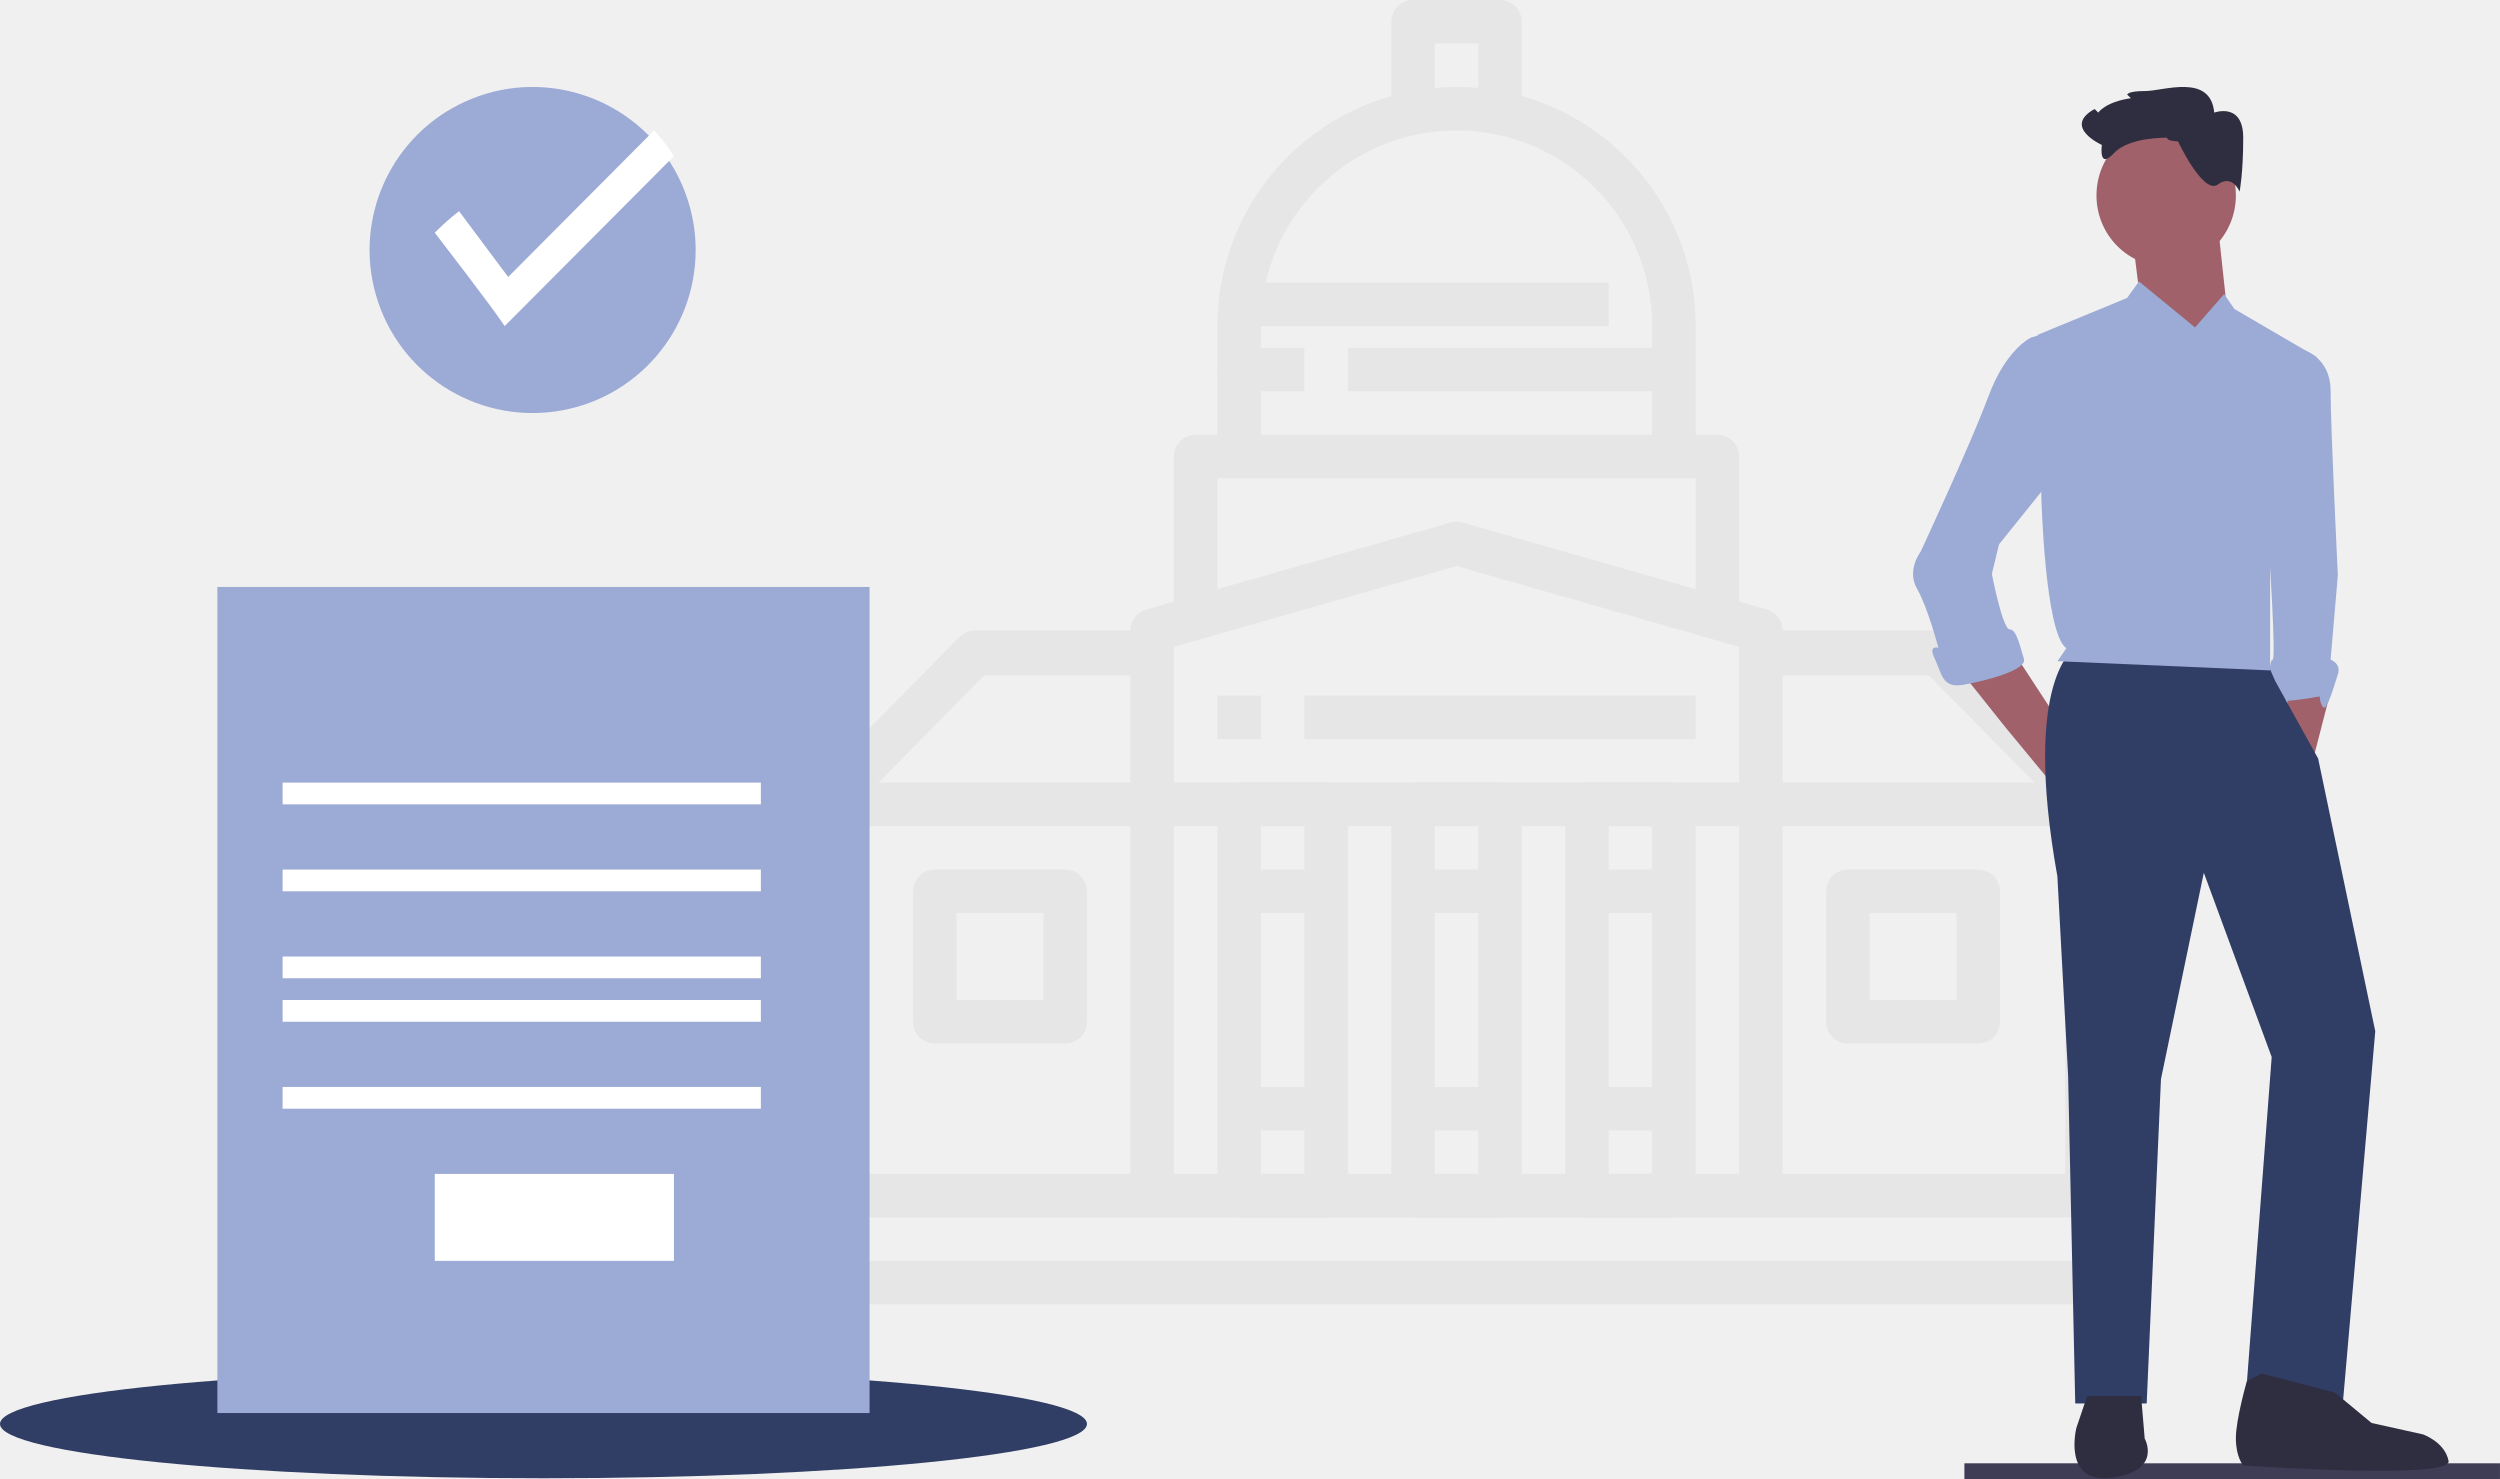
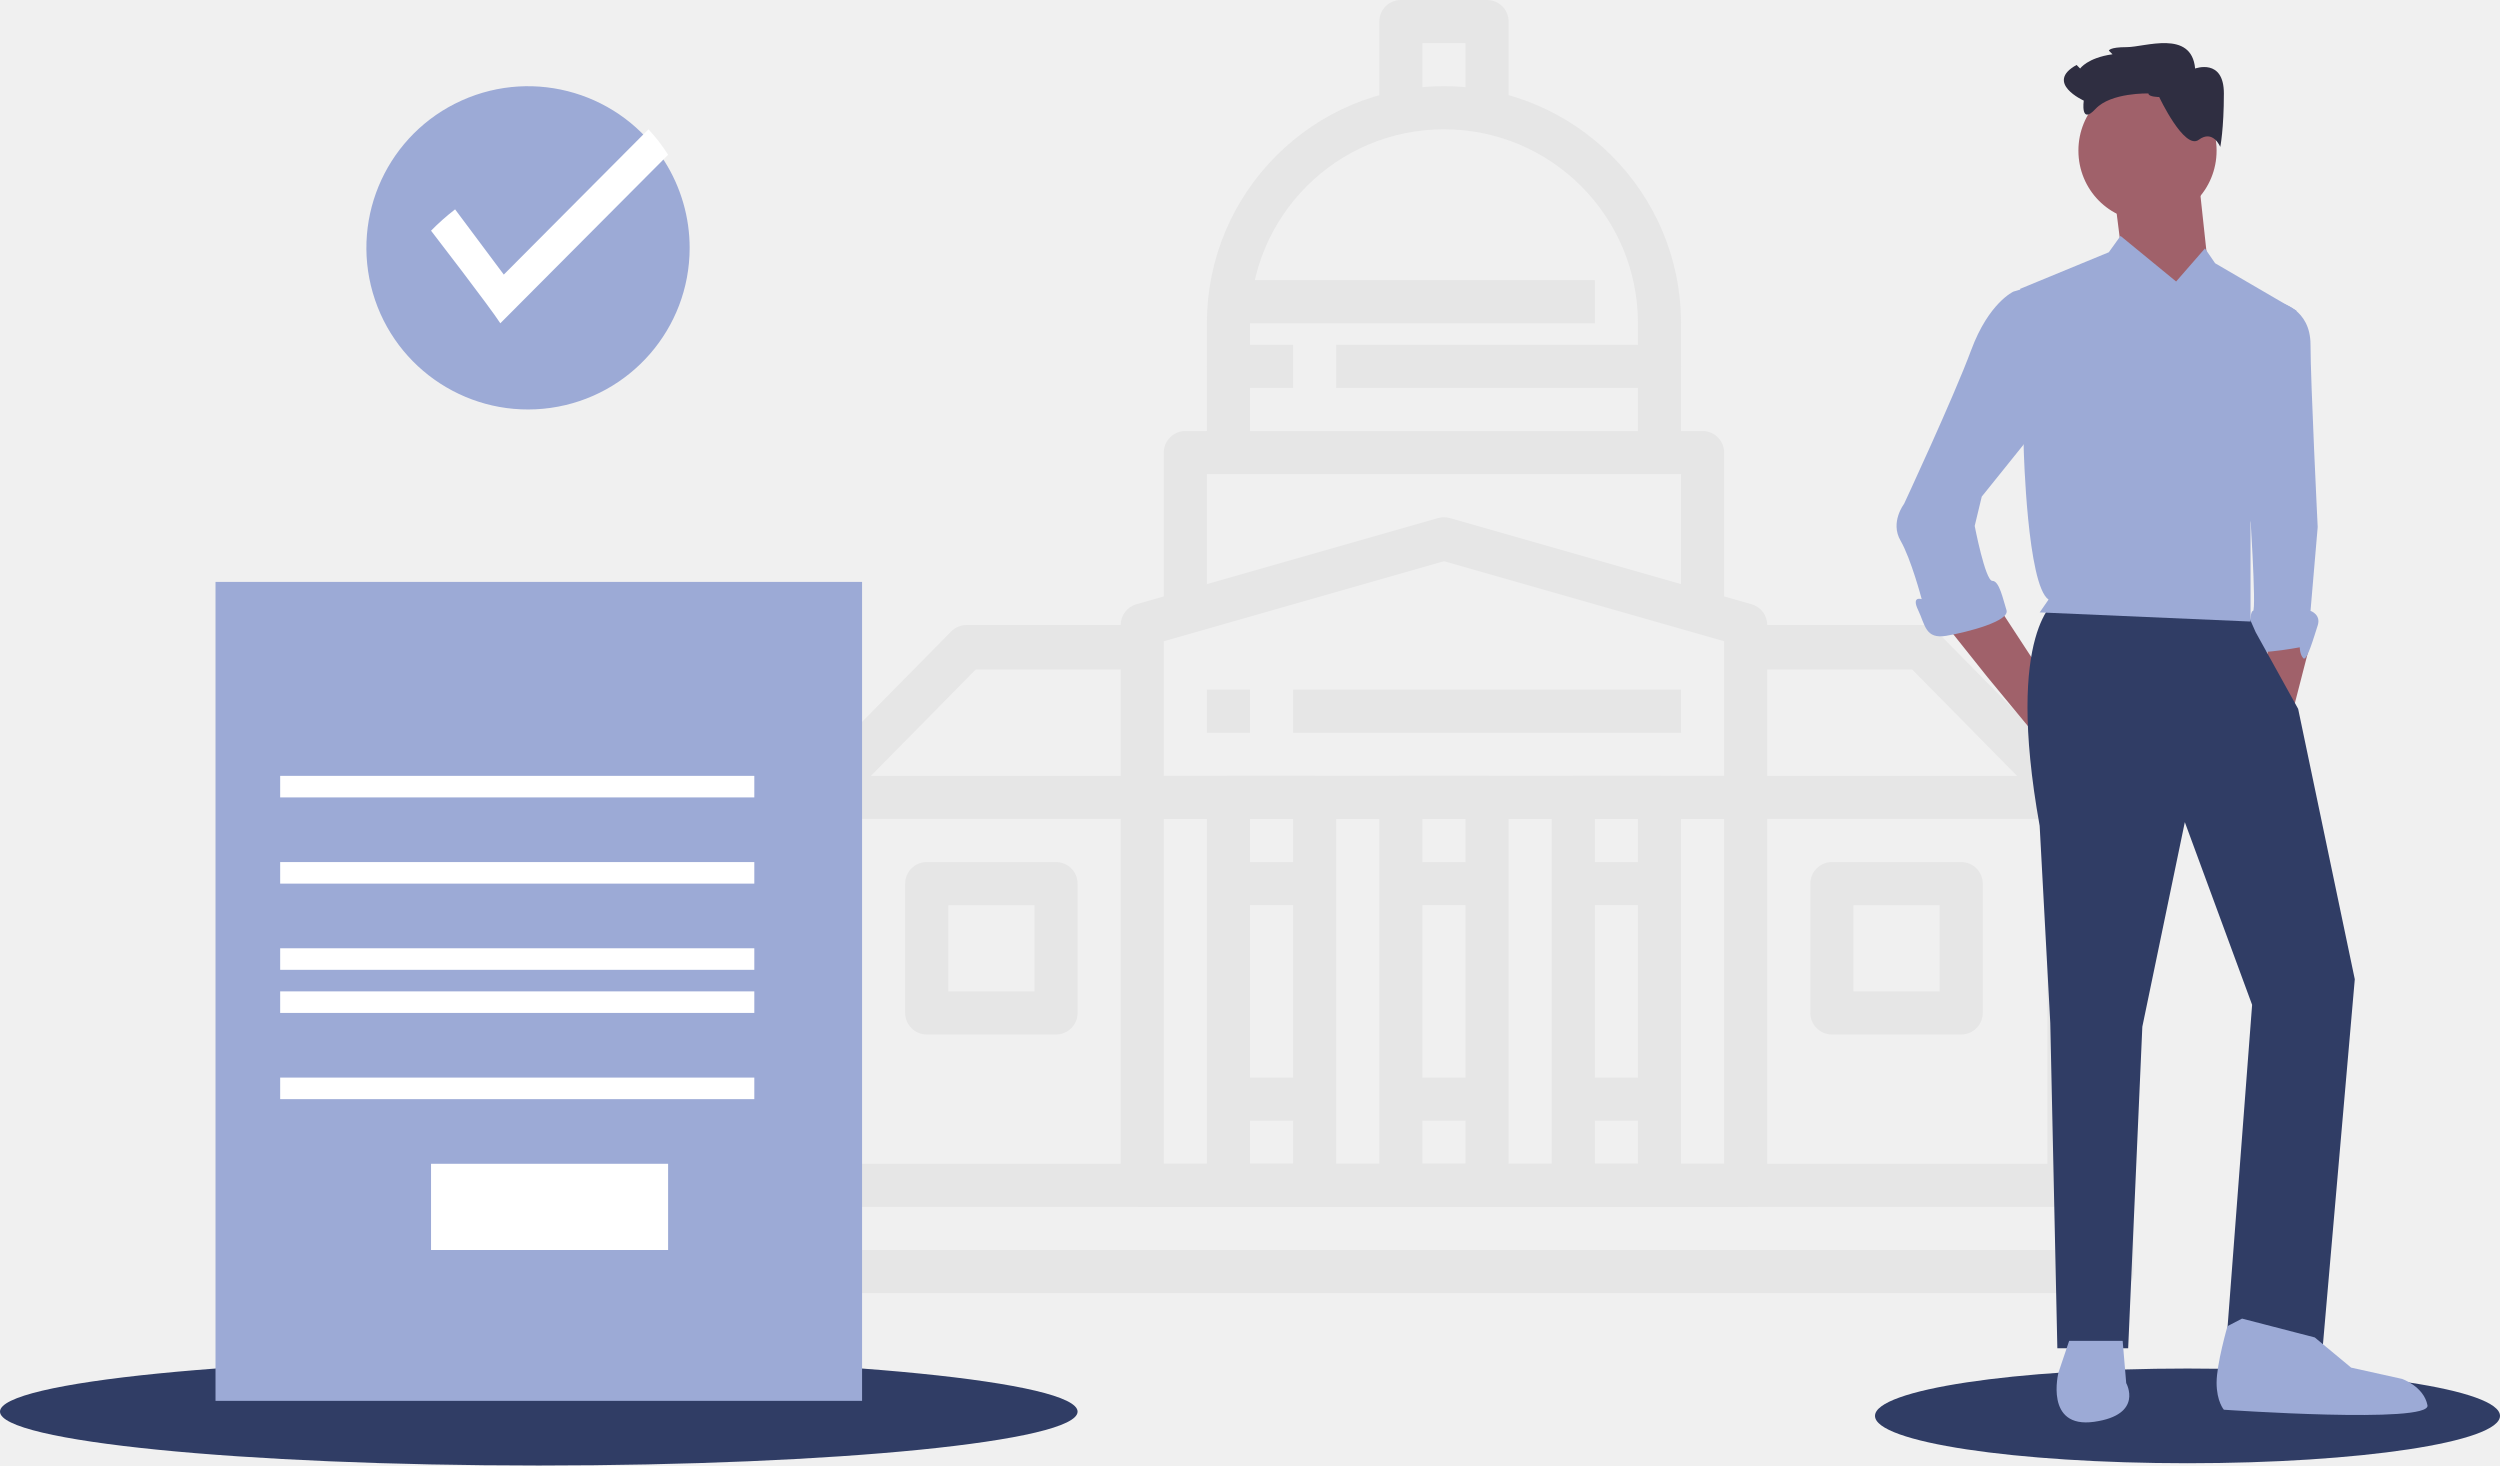
- <svg xmlns="http://www.w3.org/2000/svg" width="115px" height="68px" viewBox="0 0 115 68" version="1.1">
+ <svg xmlns="http://www.w3.org/2000/svg" width="116px" height="68px" viewBox="0 0 116 68" version="1.1">
  <g id="02-Components" stroke="none" stroke-width="1" fill="none" fill-rule="evenodd">
-     <g id="Artboard-Copy-7" transform="translate(-604, -740)" fill-rule="nonzero">
-       <g id="Group-6" transform="translate(604, 740)">
+     <g id="Artboard-Copy-7" transform="translate(-607, -736)" fill-rule="nonzero">
+       <g id="Group-6" transform="translate(607, 736)">
+         <ellipse id="Oval-Copy" fill="#303D65" cx="101.5" cy="65.697" rx="14.5" ry="2.197" />
        <g id="Group-4" transform="translate(35, 0)" fill="#E6E6E6">
          <path d="M63,60 L1,60 C0.448,60 0,59.552 0,59 L0,55 C0,54.448 0.448,54 1,54 L63,54 C63.552,54 64,54.448 64,55 L64,59 C64,59.552 63.552,60 63,60 Z M2,58 L62,58 L62,56 L2,56 L2,58 Z" id="Shape-Copy" />
          <path d="M46,56 L18,56 C17.448,56 17,55.552 17,55 L17,37 C17,36.448 17.448,36 18,36 L46,36 C46.552,36 47,36.448 47,37 L47,55 C47,55.552 46.552,56 46,56 Z M19,54 L45,54 L45,38 L19,38 L19,54 Z" id="Shape-Copy-2" />
          <path d="M46,38 L18,38 C17.448,38 17,37.552 17,37 L17,29 C17,28.554 17.296,28.161 17.725,28.038 L31.725,24.038 C31.905,23.987 32.095,23.987 32.275,24.038 L46.275,28.038 C46.704,28.161 47,28.554 47,29 L47,37 C47,37.552 46.552,38 46,38 Z M19,36 L45,36 L45,29.754 L32,26.04 L19,29.754 L19,36 Z" id="Shape-Copy-3" />
          <path d="M45,29 L43,29 L43,22 L21,22 L21,29 L19,29 L19,21 C19,20.448 19.448,20 20,20 L44,20 C44.552,20 45,20.448 45,21 L45,29 Z" id="Path-Copy-3" />
          <path d="M42,18 L27,18 L27,16 L41,16 L41,15 C41,10.029 36.971,6 32,6 C27.029,6 23,10.029 23,15 L23,16 L25,16 L25,18 L22,18 C21.448,18 21,17.552 21,17 L21,15 C21,8.925 25.925,4 32,4 C38.075,4 43,8.925 43,15 L43,17 C43,17.265 42.895,17.52 42.707,17.707 C42.52,17.895 42.265,18 42,18 Z" id="Path-Copy-4" />
          <path d="M35,6 L33,6 L33,2 L31,2 L31,6 L29,6 L29,1 C29,0.448 29.448,0 30,0 L34,0 C34.552,0 35,0.448 35,1 L35,6 Z" id="Path-Copy-5" />
          <path d="M62,55 L60,55 L60,38 L46,38 L46,36 L61,36 C61.552,36 62,36.448 62,37 L62,55 Z" id="Path-Copy-7" />
          <path d="M60.56,38 L53.728,31.067 L46,31.067 L46,29 L54.149,29 C54.419,29 54.678,29.109 54.869,29.303 L62,36.538 L60.56,38 Z" id="Path-Copy-8" />
          <path d="M4,55 L2,55 L2,37 C2,36.448 2.448,36 3,36 L18,36 L18,38 L4,38 L4,55 Z" id="Path-Copy-9" />
          <path d="M3.44,38 L2,36.538 L9.131,29.303 C9.322,29.109 9.581,29 9.851,29 L18,29 L18,31.067 L10.272,31.067 L3.44,38 Z" id="Path-Copy-10" />
          <path d="M14,48 L8,48 C7.448,48 7,47.552 7,47 L7,41 C7,40.448 7.448,40 8,40 L14,40 C14.552,40 15,40.448 15,41 L15,47 C15,47.552 14.552,48 14,48 Z M9,46 L13,46 L13,42 L9,42 L9,46 Z" id="Shape-Copy-4" />
          <path d="M56,48 L50,48 C49.448,48 49,47.552 49,47 L49,41 C49,40.448 49.448,40 50,40 L56,40 C56.552,40 57,40.448 57,41 L57,47 C57,47.552 56.552,48 56,48 Z M51,46 L55,46 L55,42 L51,42 L51,46 Z" id="Shape-Copy-5" />
          <path d="M26,56 L22,56 C21.448,56 21,55.552 21,55 L21,37 C21,36.448 21.448,36 22,36 L26,36 C26.552,36 27,36.448 27,37 L27,55 C27,55.552 26.552,56 26,56 Z M23,54 L25,54 L25,38 L23,38 L23,54 Z" id="Shape-Copy-6" />
          <path d="M34,56 L30,56 C29.448,56 29,55.552 29,55 L29,37 C29,36.448 29.448,36 30,36 L34,36 C34.552,36 35,36.448 35,37 L35,55 C35,55.552 34.552,56 34,56 Z M31,54 L33,54 L33,38 L31,38 L31,54 Z" id="Shape-Copy-7" />
          <path d="M42,56 L38,56 C37.448,56 37,55.552 37,55 L37,37 C37,36.448 37.448,36 38,36 L42,36 C42.552,36 43,36.448 43,37 L43,55 C43,55.552 42.552,56 42,56 Z M39,54 L41,54 L41,38 L39,38 L39,54 Z" id="Shape-Copy-8" />
          <rect id="Rectangle-Copy" x="22" y="40" width="4" height="2" />
          <rect id="Rectangle-Copy-2" x="30" y="40" width="4" height="2" />
          <rect id="Rectangle-Copy-3" x="38" y="40" width="4" height="2" />
          <rect id="Rectangle-Copy-4" x="22" y="50" width="4" height="2" />
          <rect id="Rectangle-Copy-5" x="30" y="50" width="4" height="2" />
          <rect id="Rectangle-Copy-6" x="38" y="50" width="4" height="2" />
          <rect id="Rectangle-Copy-7" x="22" y="13" width="17" height="2" />
          <rect id="Rectangle-Copy-8" x="21" y="17" width="2" height="4" />
          <rect id="Rectangle-Copy-9" x="41" y="17" width="2" height="4" />
          <rect id="Rectangle-Copy-10" x="21" y="32" width="2" height="2" />
          <rect id="Rectangle-Copy-11" x="25" y="32" width="18" height="2" />
        </g>
-         <g id="Group-3-Copy-2" transform="translate(88, 4)">
-           <g id="Group-3-Copy">
-             <rect id="Rectangle" fill="#3F3D56" x="2.362" y="63.312" width="24.637" height="1" />
-             <polygon id="Path" fill="#A0616A" points="17.212 27.527 17.212 29.165 18.394 30.968 19.238 27.691" />
-             <path d="M16.874,12.307 L17.786,12.043 C17.786,12.043 19.208,12.307 19.208,13.998 C19.208,15.69 19.541,22.454 19.541,22.454 L19.208,26.344 C19.208,26.344 19.708,26.513 19.541,27.021 C19.374,27.528 19.041,28.712 18.874,28.543 C18.708,28.374 18.708,28.035 18.708,28.035 C18.708,28.035 16.041,28.543 16.207,28.035 C16.374,27.528 16.374,26.344 16.541,26.344 C16.708,26.344 16.374,21.271 16.374,21.271 L16.874,12.307 Z" id="Path" fill="#9CAAD6" />
-             <polygon id="Path" fill="#A0616A" points="2.025 26.667 4.219 29.419 6.919 32.688 7.763 28.731 6.254 28.49 4.725 26.151" />
-             <path d="M7.461,25.806 C7.461,25.806 4.997,27.163 6.64,36.317 L7.133,45.471 L7.461,60.559 L10.747,60.559 L11.404,45.641 L13.376,36.147 L16.498,44.624 L15.348,59.712 L19.784,60.39 L21.262,43.437 L18.634,30.892 L16.662,27.332 L16.251,26.4 L7.461,25.806 Z" id="Path" fill="#303D65" />
-             <path d="M8.009,60.215 L7.513,61.685 C7.513,61.685 6.851,64.298 9.167,63.972 C11.484,63.645 10.656,62.175 10.656,62.175 L10.491,60.215 L8.009,60.215 Z" id="Path" fill="#2F2E41" />
-             <path d="M15.356,59.533 C15.356,59.533 14.85,61.282 14.85,62.156 C14.85,63.031 15.187,63.411 15.187,63.411 C15.187,63.411 24.804,64.08 24.635,63.206 C24.467,62.331 23.454,61.981 23.454,61.981 L21.092,61.457 L19.405,60.057 L16.031,59.183 L15.356,59.533 Z" id="Path" fill="#2F2E41" />
-             <ellipse id="Oval" fill="#A0616A" cx="11.644" cy="4.989" rx="3.206" ry="3.269" />
-             <polygon id="Path" fill="#A0616A" points="14.006 6.194 14.512 10.893 13.331 13.075 10.463 9.886 10.125 7.201" />
-             <path d="M12.972,11.062 L10.393,8.946 L9.848,9.705 L5.737,11.401 L5.902,18.866 C5.902,18.866 6.066,25.142 7.053,25.821 L6.642,26.415 L16.425,26.839 L16.425,22.258 L18.562,12.419 L14.781,10.214 L14.31,9.527 L12.972,11.062 Z" id="Path" fill="#9CAAD6" />
-             <path d="M6.249,11.868 L6.01,11.355 L5.429,11.528 C5.429,11.528 4.281,12.037 3.462,14.246 C2.642,16.455 0.347,21.383 0.347,21.383 C0.347,21.383 -0.309,22.233 0.183,23.082 C0.675,23.932 1.167,25.801 1.167,25.801 C1.167,25.801 0.675,25.631 1.003,26.311 C1.33,26.991 1.33,27.67 2.314,27.5 C3.298,27.331 5.265,26.821 5.101,26.311 C4.937,25.801 4.773,24.952 4.445,24.952 C4.117,24.952 3.626,22.403 3.626,22.403 L3.953,21.043 L6.412,17.985 L6.249,11.868 Z" id="Path" fill="#9CAAD6" />
-             <path d="M12.187,2.502 C12.187,2.502 11.687,2.502 11.687,2.337 C11.687,2.337 9.943,2.284 9.231,3.055 C8.519,3.825 8.686,2.668 8.686,2.668 C8.686,2.668 6.852,1.841 8.353,1.014 L8.519,1.18 C8.519,1.18 8.853,0.684 10.02,0.518 L9.853,0.353 C9.853,0.353 9.853,0.187 10.686,0.187 C11.52,0.187 13.687,-0.639 13.854,1.18 C13.854,1.18 15.188,0.684 15.188,2.337 C15.188,3.99 15.021,4.817 15.021,4.817 C15.021,4.817 14.687,3.99 14.021,4.487 C13.354,4.983 12.187,2.502 12.187,2.502 Z" id="Path" fill="#2F2E41" />
-           </g>
+         <g id="Group-3-Copy" transform="translate(88, 2)">
+           <polygon id="Path" fill="#A0616A" points="17.212 27.527 17.212 29.165 18.394 30.968 19.238 27.691" />
+           <path d="M16.874,12.307 L17.786,12.043 C17.786,12.043 19.208,12.307 19.208,13.998 C19.208,15.69 19.541,22.454 19.541,22.454 L19.208,26.344 C19.208,26.344 19.708,26.513 19.541,27.021 C19.374,27.528 19.041,28.712 18.874,28.543 C18.708,28.374 18.708,28.035 18.708,28.035 C18.708,28.035 16.041,28.543 16.207,28.035 C16.374,27.528 16.374,26.344 16.541,26.344 C16.708,26.344 16.374,21.271 16.374,21.271 L16.874,12.307 Z" id="Path" fill="#9CAAD6" />
+           <polygon id="Path" fill="#A0616A" points="2.025 26.667 4.219 29.419 6.919 32.688 7.763 28.731 6.254 28.49 4.725 26.151" />
+           <path d="M7.461,25.806 C7.461,25.806 4.997,27.163 6.64,36.317 L7.133,45.471 L7.461,60.559 L10.747,60.559 L11.404,45.641 L13.376,36.147 L16.498,44.624 L15.348,59.712 L19.784,60.39 L21.262,43.437 L18.634,30.892 L16.662,27.332 L16.251,26.4 L7.461,25.806 Z" id="Path" fill="#303D65" />
+           <path d="M8.009,60.215 L7.513,61.685 C7.513,61.685 6.851,64.298 9.167,63.972 C11.484,63.645 10.656,62.175 10.656,62.175 L10.491,60.215 L8.009,60.215 Z" id="Path" fill="#9CAAD6" />
+           <path d="M15.356,59.533 C15.356,59.533 14.85,61.282 14.85,62.156 C14.85,63.031 15.187,63.411 15.187,63.411 C15.187,63.411 24.804,64.08 24.635,63.206 C24.467,62.331 23.454,61.981 23.454,61.981 L21.092,61.457 L19.405,60.057 L16.031,59.183 L15.356,59.533 Z" id="Path" fill="#9CAAD6" />
+           <ellipse id="Oval" fill="#A0616A" cx="11.644" cy="4.989" rx="3.206" ry="3.269" />
+           <polygon id="Path" fill="#A0616A" points="14.006 6.194 14.512 10.893 13.331 13.075 10.463 9.886 10.125 7.201" />
+           <path d="M12.972,11.062 L10.393,8.946 L9.848,9.705 L5.737,11.401 L5.902,18.866 C5.902,18.866 6.066,25.142 7.053,25.821 L6.642,26.415 L16.425,26.839 L16.425,22.258 L18.562,12.419 L14.781,10.214 L14.31,9.527 L12.972,11.062 Z" id="Path" fill="#9CAAD6" />
+           <path d="M6.249,11.868 L6.01,11.355 L5.429,11.528 C5.429,11.528 4.281,12.037 3.462,14.246 C2.642,16.455 0.347,21.383 0.347,21.383 C0.347,21.383 -0.309,22.233 0.183,23.082 C0.675,23.932 1.167,25.801 1.167,25.801 C1.167,25.801 0.675,25.631 1.003,26.311 C1.33,26.991 1.33,27.67 2.314,27.5 C3.298,27.331 5.265,26.821 5.101,26.311 C4.937,25.801 4.773,24.952 4.445,24.952 C4.117,24.952 3.626,22.403 3.626,22.403 L3.953,21.043 L6.412,17.985 L6.249,11.868 Z" id="Path" fill="#9CAAD6" />
+           <path d="M12.187,2.502 C12.187,2.502 11.687,2.502 11.687,2.337 C11.687,2.337 9.943,2.284 9.231,3.055 C8.519,3.825 8.686,2.668 8.686,2.668 C8.686,2.668 6.852,1.841 8.353,1.014 L8.519,1.18 C8.519,1.18 8.853,0.684 10.02,0.518 L9.853,0.353 C9.853,0.353 9.853,0.187 10.686,0.187 C11.52,0.187 13.687,-0.639 13.854,1.18 C13.854,1.18 15.188,0.684 15.188,2.337 C15.188,3.99 15.021,4.817 15.021,4.817 C15.021,4.817 14.687,3.99 14.021,4.487 C13.354,4.983 12.187,2.502 12.187,2.502 Z" id="Path" fill="#2F2E41" />
        </g>
-         <g id="Group-5-Copy" transform="translate(0, 4)">
-           <ellipse id="Oval" fill="#303D65" cx="25" cy="61.5" rx="25" ry="2.5" />
-           <rect id="Rectangle" fill="#9CAAD6" x="10" y="23" width="30" height="38" />
-           <rect id="Rectangle" fill="#FFFFFF" x="13" y="32" width="22" height="1" />
-           <rect id="Rectangle" fill="#FFFFFF" x="13" y="36" width="22" height="1" />
-           <rect id="Rectangle" fill="#FFFFFF" x="13" y="40" width="22" height="1" />
-           <rect id="Rectangle" fill="#FFFFFF" x="13" y="42" width="22" height="1" />
-           <rect id="Rectangle" fill="#FFFFFF" x="13" y="46" width="22" height="1" />
-           <rect id="Rectangle" fill="#FFFFFF" x="20" y="50" width="11" height="4" />
-           <path d="M32,7.507 C31.996,11.241 29.247,14.403 25.55,14.926 C21.852,15.448 18.334,13.171 17.297,9.584 C16.259,5.998 18.018,2.194 21.423,0.662 C24.828,-0.871 28.841,0.335 30.838,3.49 C31.597,4.692 32,6.085 32,7.507 L32,7.507 Z" id="Path" fill="#9CAAD6" />
-           <path d="M31,3.183 L23.215,11 C22.726,10.239 20,6.704 20,6.704 C20.349,6.349 20.722,6.019 21.116,5.714 L23.376,8.741 L30.088,2 C30.429,2.364 30.734,2.76 31,3.183 L31,3.183 Z" id="Path" fill="#FFFFFF" />
-         </g>
+         <ellipse id="Oval" fill="#303D65" cx="25" cy="65.5" rx="25" ry="2.5" />
+         <rect id="Rectangle" fill="#9CAAD6" x="10" y="27" width="30" height="38" />
+         <rect id="Rectangle" fill="#FFFFFF" x="13" y="36" width="22" height="1" />
+         <rect id="Rectangle" fill="#FFFFFF" x="13" y="40" width="22" height="1" />
+         <rect id="Rectangle" fill="#FFFFFF" x="13" y="44" width="22" height="1" />
+         <rect id="Rectangle" fill="#FFFFFF" x="13" y="46" width="22" height="1" />
+         <rect id="Rectangle" fill="#FFFFFF" x="13" y="50" width="22" height="1" />
+         <rect id="Rectangle" fill="#FFFFFF" x="20" y="54" width="11" height="4" />
+         <path d="M32,11.507 C31.996,15.241 29.247,18.403 25.55,18.926 C21.852,19.448 18.334,17.171 17.297,13.584 C16.259,9.998 18.018,6.194 21.423,4.662 C24.828,3.129 28.841,4.335 30.838,7.49 C31.597,8.692 32,10.085 32,11.507 L32,11.507 Z" id="Path" fill="#9CAAD6" />
+         <path d="M31,7.183 L23.215,15 C22.726,14.239 20,10.704 20,10.704 C20.349,10.349 20.722,10.019 21.116,9.714 L23.376,12.741 L30.088,6 C30.429,6.364 30.734,6.76 31,7.183 L31,7.183 Z" id="Path" fill="#FFFFFF" />
      </g>
    </g>
  </g>
</svg>
